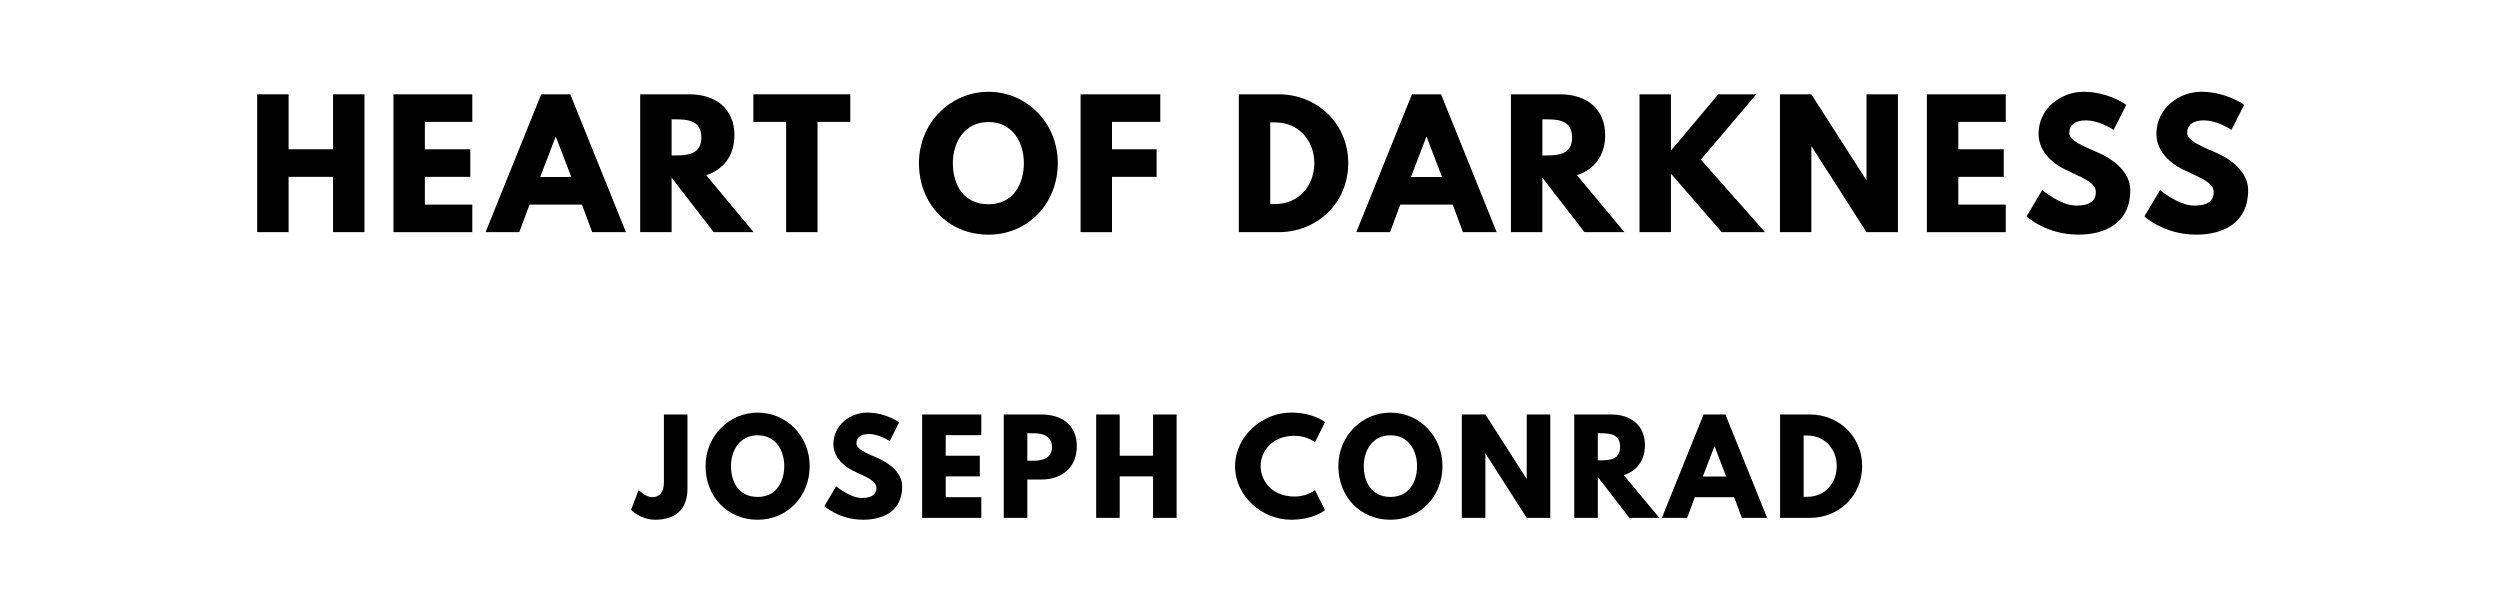
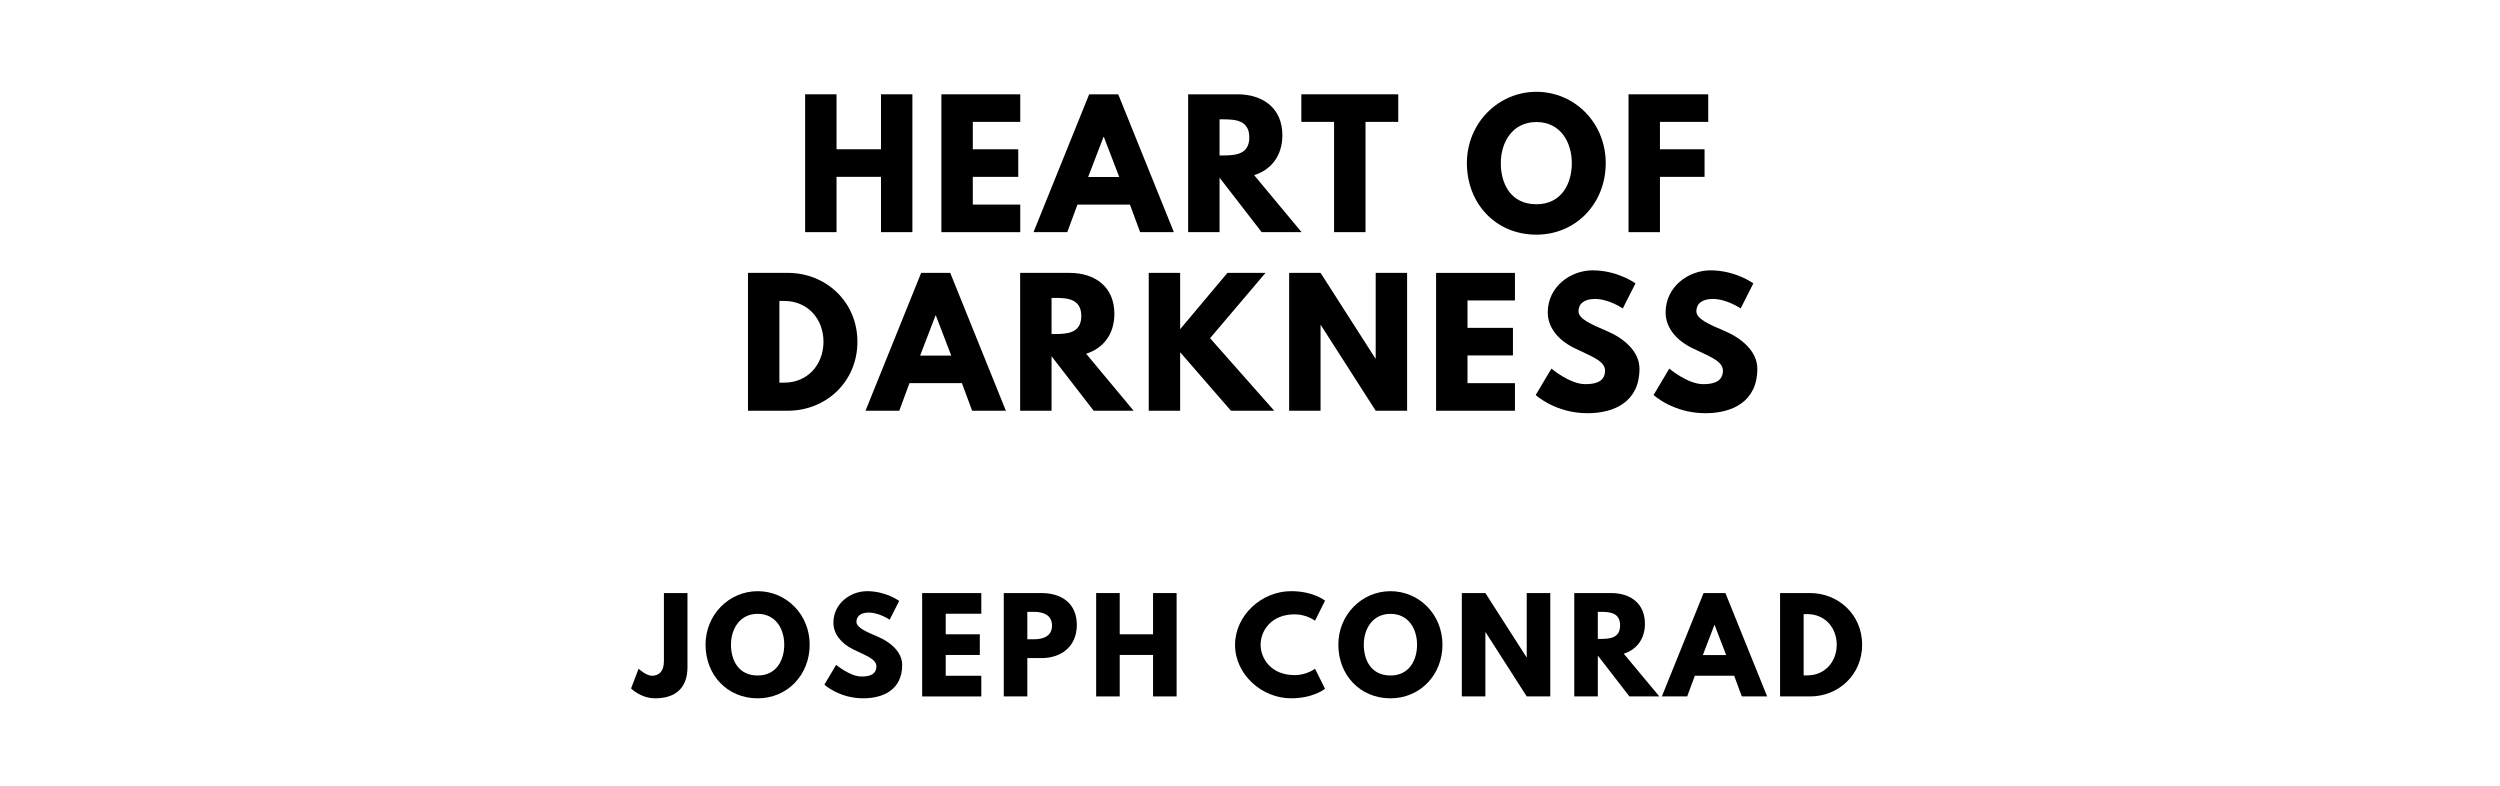
- <svg xmlns="http://www.w3.org/2000/svg" version="1.1" viewBox="0 0 1400 340">
-   <g aria-label="HEART OF DARKNESS">
-     <path d="M161.61,99.03l0.00,30.97l-17.59,0.00l0.00-77.19l17.59,0.00l0.00,30.78l24.89,0.00l0.00-30.78l17.59,0.00l0.00,77.19l-17.59,0.00l0.00-30.97l-24.89,0.00z" />
-     <path d="M264.49,52.81l0.00,15.44l-26.57,0.00l0.00,15.35l25.45,0.00l0.00,15.44l-25.45,0.00l0.00,15.53l26.57,0.00l0.00,15.44l-44.16,0.00l0.00-77.19l44.16,0.00z" />
-     <path d="M319.36,52.81l31.16,77.19l-18.90,0.00l-5.71-15.44l-29.38,0.00l-5.71,15.44l-18.90,0.00l31.16-77.19l16.28,0.00z  M319.92,99.12l-8.61-22.46l-0.19,0.00l-8.61,22.46l17.40,0.00z" />
-     <path d="M358.51,52.81l27.60,0.00c14.32,0.00,25.17,7.77,25.17,22.92c0.00,11.60-6.36,19.37-15.81,22.36l26.57,31.91l-22.36,0.00l-23.58-30.50l0.00,30.50l-17.59,0.00l0.00-77.19z  M376.10,87.05l2.06,0.00c6.64,0.00,14.60-0.47,14.60-10.11s-7.95-10.11-14.60-10.11l-2.06,0.00l0.00,20.21z" />
-     <path d="M421.89,68.25l0.00-15.44l54.27,0.00l0.00,15.44l-18.34,0.00l0.00,61.75l-17.59,0.00l0.00-61.75l-18.34,0.00z" />
-     <path d="M514.61,91.36c0.00-22.55,17.68-39.95,38.92-39.95c21.43,0.00,38.83,17.40,38.83,39.95s-16.65,40.05-38.83,40.05c-22.83,0.00-38.92-17.50-38.92-40.05z  M533.60,91.36c0.00,11.51,5.52,23.02,19.93,23.02c14.04,0.00,19.84-11.51,19.84-23.02s-6.18-23.02-19.84-23.02c-13.57,0.00-19.93,11.51-19.93,23.02z" />
-     <path d="M649.76,52.81l0.00,15.44l-27.04,0.00l0.00,15.35l24.98,0.00l0.00,15.44l-24.98,0.00l0.00,30.97l-17.59,0.00l0.00-77.19l44.63,0.00z" />
-     <path d="M693.73,52.81l22.36,0.00c21.15,0.00,38.92,16.09,38.92,38.55c0.00,22.55-17.68,38.64-38.92,38.64l-22.36,0.00l0.00-77.19z  M711.32,114.28l2.71,0.00c13.01,0.00,21.89-9.92,21.99-22.83c0.00-12.91-8.89-22.92-21.99-22.92l-2.71,0.00l0.00,45.75z" />
-     <path d="M806.98,52.81l31.16,77.19l-18.90,0.00l-5.71-15.44l-29.38,0.00l-5.71,15.44l-18.90,0.00l31.16-77.19l16.28,0.00z  M807.54,99.12l-8.61-22.46l-0.19,0.00l-8.61,22.46l17.40,0.00z" />
-     <path d="M846.13,52.81l27.60,0.00c14.32,0.00,25.17,7.77,25.17,22.92c0.00,11.60-6.36,19.37-15.81,22.36l26.57,31.91l-22.36,0.00l-23.58-30.50l0.00,30.50l-17.59,0.00l0.00-77.19z  M863.73,87.05l2.06,0.00c6.64,0.00,14.60-0.47,14.60-10.11s-7.95-10.11-14.60-10.11l-2.06,0.00l0.00,20.21z" />
-     <path d="M988.40,130.00l-24.23,0.00l-28.44-32.75l0.00,32.75l-17.59,0.00l0.00-77.19l17.59,0.00l0.00,31.53l26.48-31.53l21.33,0.00l-31.06,36.58z" />
-     <path d="M1014.36,82.09l0.00,47.91l-17.59,0.00l0.00-77.19l17.59,0.00l30.69,47.91l0.19,0.00l0.00-47.91l17.59,0.00l0.00,77.19l-17.59,0.00l-30.69-47.91l-0.19,0.00z" />
-     <path d="M1123.22,52.81l0.00,15.44l-26.57,0.00l0.00,15.35l25.45,0.00l0.00,15.44l-25.45,0.00l0.00,15.53l26.57,0.00l0.00,15.44l-44.16,0.00l0.00-77.19l44.16,0.00z" />
-     <path d="M1166.77,51.40c14.04,0.00,23.95,7.30,23.95,7.30l-7.11,14.04s-7.67-5.33-15.63-5.33c-5.99,0.00-9.17,2.71-9.17,6.92c0.00,4.30,7.30,7.39,16.09,11.13c8.61,3.65,18.06,10.95,18.06,21.05c0.00,18.43-14.04,24.89-29.10,24.89c-18.06,0.00-29.01-10.20-29.01-10.20l8.80-14.78s10.29,8.70,18.90,8.70c3.84,0.00,11.13-0.37,11.13-7.58c0.00-5.61-8.23-8.14-17.40-12.73c-9.26-4.58-14.69-11.79-14.69-19.84c0.00-14.41,12.73-23.58,25.17-23.58z" />
-     <path d="M1232.77,51.40c14.04,0.00,23.95,7.30,23.95,7.30l-7.11,14.04s-7.67-5.33-15.63-5.33c-5.99,0.00-9.17,2.71-9.17,6.92c0.00,4.30,7.30,7.39,16.09,11.13c8.61,3.65,18.06,10.95,18.06,21.05c0.00,18.43-14.04,24.89-29.10,24.89c-18.06,0.00-29.01-10.20-29.01-10.20l8.80-14.78s10.29,8.70,18.90,8.70c3.84,0.00,11.13-0.37,11.13-7.58c0.00-5.61-8.23-8.14-17.40-12.73c-9.26-4.58-14.69-11.79-14.69-19.84c0.00-14.41,12.73-23.58,25.17-23.58z" />
+ <svg xmlns="http://www.w3.org/2000/svg" version="1.1" viewBox="0 0 1400 440">
+   <g aria-label="HEART OF">
+     <path d="M468.46,99.03l0.00,30.97l-17.59,0.00l0.00-77.19l17.59,0.00l0.00,30.78l24.89,0.00l0.00-30.78l17.59,0.00l0.00,77.19l-17.59,0.00l0.00-30.97l-24.89,0.00z" />
+     <path d="M571.34,52.81l0.00,15.44l-26.57,0.00l0.00,15.35l25.45,0.00l0.00,15.44l-25.45,0.00l0.00,15.53l26.57,0.00l0.00,15.44l-44.16,0.00l0.00-77.19l44.16,0.00z" />
+     <path d="M626.21,52.81l31.16,77.19l-18.90,0.00l-5.71-15.44l-29.38,0.00l-5.71,15.44l-18.90,0.00l31.16-77.19l16.28,0.00z  M626.77,99.12l-8.61-22.46l-0.19,0.00l-8.61,22.46l17.40,0.00z" />
+     <path d="M665.36,52.81l27.60,0.00c14.32,0.00,25.17,7.77,25.17,22.92c0.00,11.60-6.36,19.37-15.81,22.36l26.57,31.91l-22.36,0.00l-23.58-30.50l0.00,30.50l-17.59,0.00l0.00-77.19z  M682.95,87.05l2.06,0.00c6.64,0.00,14.60-0.47,14.60-10.11s-7.95-10.11-14.60-10.11l-2.06,0.00l0.00,20.21z" />
+     <path d="M728.75,68.25l0.00-15.44l54.27,0.00l0.00,15.44l-18.34,0.00l0.00,61.75l-17.59,0.00l0.00-61.75l-18.34,0.00z" />
+     <path d="M821.46,91.36c0.00-22.55,17.68-39.95,38.92-39.95c21.43,0.00,38.83,17.40,38.83,39.95s-16.65,40.05-38.83,40.05c-22.83,0.00-38.92-17.50-38.92-40.05z  M840.45,91.36c0.00,11.51,5.52,23.02,19.93,23.02c14.04,0.00,19.84-11.51,19.84-23.02s-6.18-23.02-19.84-23.02c-13.57,0.00-19.93,11.51-19.93,23.02z" />
+     <path d="M956.61,52.81l0.00,15.44l-27.04,0.00l0.00,15.35l24.98,0.00l0.00,15.44l-24.98,0.00l0.00,30.97l-17.59,0.00l0.00-77.19l44.63,0.00z" />
+   </g>
+   <g aria-label="DARKNESS">
+     <path d="M418.87,152.81l22.36,0.00c21.15,0.00,38.92,16.09,38.92,38.55c0.00,22.55-17.68,38.64-38.92,38.64l-22.36,0.00l0.00-77.19z  M436.46,214.28l2.71,0.00c13.01,0.00,21.89-9.92,21.99-22.83c0.00-12.91-8.89-22.92-21.99-22.92l-2.71,0.00l0.00,45.75z" />
+     <path d="M532.13,152.81l31.16,77.19l-18.90,0.00l-5.71-15.44l-29.38,0.00l-5.71,15.44l-18.90,0.00l31.16-77.19l16.28,0.00z  M532.69,199.12l-8.61-22.46l-0.19,0.00l-8.61,22.46l17.40,0.00z" />
+     <path d="M571.28,152.81l27.60,0.00c14.32,0.00,25.17,7.77,25.17,22.92c0.00,11.60-6.36,19.37-15.81,22.36l26.57,31.91l-22.36,0.00l-23.58-30.50l0.00,30.50l-17.59,0.00l0.00-77.19z  M588.87,187.05l2.06,0.00c6.64,0.00,14.60-0.47,14.60-10.11s-7.95-10.11-14.60-10.11l-2.06,0.00l0.00,20.21z" />
+     <path d="M713.55,230.00l-24.23,0.00l-28.44-32.75l0.00,32.75l-17.59,0.00l0.00-77.19l17.59,0.00l0.00,31.53l26.48-31.53l21.33,0.00l-31.06,36.58z" />
+     <path d="M739.51,182.09l0.00,47.91l-17.59,0.00l0.00-77.19l17.59,0.00l30.69,47.91l0.19,0.00l0.00-47.91l17.59,0.00l0.00,77.19l-17.59,0.00l-30.69-47.91l-0.19,0.00z" />
+     <path d="M848.37,152.81l0.00,15.44l-26.57,0.00l0.00,15.35l25.45,0.00l0.00,15.44l-25.45,0.00l0.00,15.53l26.57,0.00l0.00,15.44l-44.16,0.00l0.00-77.19l44.16,0.00z" />
+     <path d="M891.92,151.40c14.04,0.00,23.95,7.30,23.95,7.30l-7.11,14.04s-7.67-5.33-15.63-5.33c-5.99,0.00-9.17,2.71-9.17,6.92c0.00,4.30,7.30,7.39,16.09,11.13c8.61,3.65,18.06,10.95,18.06,21.05c0.00,18.43-14.04,24.89-29.10,24.89c-18.06,0.00-29.01-10.20-29.01-10.20l8.80-14.78s10.29,8.70,18.90,8.70c3.84,0.00,11.13-0.37,11.13-7.58c0.00-5.61-8.23-8.14-17.40-12.73c-9.26-4.58-14.69-11.79-14.69-19.84c0.00-14.41,12.73-23.58,25.17-23.58z" />
+     <path d="M957.92,151.40c14.04,0.00,23.95,7.30,23.95,7.30l-7.11,14.04s-7.67-5.33-15.63-5.33c-5.99,0.00-9.17,2.71-9.17,6.92c0.00,4.30,7.30,7.39,16.09,11.13c8.61,3.65,18.06,10.95,18.06,21.05c0.00,18.43-14.04,24.89-29.10,24.89c-18.06,0.00-29.01-10.20-29.01-10.20l8.80-14.78s10.29,8.70,18.90,8.70c3.84,0.00,11.13-0.37,11.13-7.58c0.00-5.61-8.23-8.14-17.40-12.73c-9.26-4.58-14.69-11.79-14.69-19.84c0.00-14.41,12.73-23.58,25.17-23.58z" />
  </g>
  <g aria-label="JOSEPH CONRAD">
-     <path d="M384.98,232.11l0.00,41.54c0.00,11.37-6.46,17.40-18.04,17.40c-8.28,0.00-13.54-5.54-13.54-5.54l4.21-11.02s4.14,3.93,7.51,3.93c3.79,0.00,6.67-2.32,6.67-8.14l0.00-38.18l13.19,0.00z" />
-     <path d="M395.11,261.02c0.00-16.91,13.26-29.96,29.19-29.96c16.07,0.00,29.12,13.05,29.12,29.96s-12.49,30.04-29.12,30.04c-17.12,0.00-29.19-13.12-29.19-30.04z  M409.35,261.02c0.00,8.63,4.14,17.26,14.95,17.26c10.53,0.00,14.88-8.63,14.88-17.26s-4.63-17.26-14.88-17.26c-10.18,0.00-14.95,8.63-14.95,17.26z" />
-     <path d="M485.58,231.05c10.53,0.00,17.96,5.47,17.96,5.47l-5.33,10.53s-5.75-4.00-11.72-4.00c-4.49,0.00-6.88,2.04-6.88,5.19c0.00,3.23,5.47,5.54,12.07,8.35c6.46,2.74,13.54,8.21,13.54,15.79c0.00,13.82-10.53,18.67-21.82,18.67c-13.54,0.00-21.75-7.65-21.75-7.65l6.60-11.09s7.72,6.53,14.18,6.53c2.88,0.00,8.35-0.28,8.35-5.68c0.00-4.21-6.18-6.11-13.05-9.54c-6.95-3.44-11.02-8.84-11.02-14.88c0.00-10.81,9.54-17.68,18.88-17.68z" />
-     <path d="M549.53,232.11l0.00,11.58l-19.93,0.00l0.00,11.51l19.09,0.00l0.00,11.58l-19.09,0.00l0.00,11.65l19.93,0.00l0.00,11.58l-33.12,0.00l0.00-57.89l33.12,0.00z" />
-     <path d="M562.11,232.11l21.12,0.00c11.30,0.00,19.79,5.82,19.79,17.82c0.00,11.93-8.49,18.60-19.79,18.60l-7.93,0.00l0.00,21.47l-13.19,0.00l0.00-57.89z  M575.30,258.00l3.72,0.00c5.19,0.00,10.11-1.75,10.11-7.65c0.00-5.96-4.91-7.72-10.11-7.72l-3.72,0.00l0.00,15.37z" />
-     <path d="M627.04,266.77l0.00,23.23l-13.19,0.00l0.00-57.89l13.19,0.00l0.00,23.09l18.67,0.00l0.00-23.09l13.19,0.00l0.00,57.89l-13.19,0.00l0.00-23.23l-18.67,0.00z" />
-     <path d="M725.04,278.07c6.74,0.00,11.37-3.58,11.37-3.58l5.61,11.23s-6.46,5.33-19.02,5.33c-16.35,0.00-31.37-13.33-31.37-29.89c0.00-16.63,14.95-30.11,31.37-30.11c12.56,0.00,19.02,5.33,19.02,5.33l-5.61,11.23s-4.63-3.58-11.37-3.58c-13.26,0.00-19.09,9.26-19.09,16.98c0.00,7.79,5.82,17.05,19.09,17.05z" />
-     <path d="M749.47,261.02c0.00-16.91,13.26-29.96,29.19-29.96c16.07,0.00,29.12,13.05,29.12,29.96s-12.49,30.04-29.12,30.04c-17.12,0.00-29.19-13.12-29.19-30.04z  M763.72,261.02c0.00,8.63,4.14,17.26,14.95,17.26c10.53,0.00,14.88-8.63,14.88-17.26s-4.63-17.26-14.88-17.26c-10.18,0.00-14.95,8.63-14.95,17.26z" />
-     <path d="M831.81,254.07l0.00,35.93l-13.19,0.00l0.00-57.89l13.19,0.00l23.02,35.93l0.14,0.00l0.00-35.93l13.19,0.00l0.00,57.89l-13.19,0.00l-23.02-35.93l-0.14,0.00z" />
-     <path d="M881.58,232.11l20.70,0.00c10.74,0.00,18.88,5.82,18.88,17.19c0.00,8.70-4.77,14.53-11.86,16.77l19.93,23.93l-16.77,0.00l-17.68-22.88l0.00,22.88l-13.19,0.00l0.00-57.89z  M894.77,257.79l1.54,0.00c4.98,0.00,10.95-0.35,10.95-7.58s-5.96-7.58-10.95-7.58l-1.54,0.00l0.00,15.16z" />
-     <path d="M966.23,232.11l23.37,57.89l-14.18,0.00l-4.28-11.58l-22.04,0.00l-4.28,11.58l-14.18,0.00l23.37-57.89l12.21,0.00z  M966.65,266.84l-6.46-16.84l-0.14,0.00l-6.46,16.84l13.05,0.00z" />
-     <path d="M996.84,232.11l16.77,0.00c15.86,0.00,29.19,12.07,29.19,28.91c0.00,16.91-13.26,28.98-29.19,28.98l-16.77,0.00l0.00-57.89z  M1010.04,278.21l2.04,0.00c9.75,0.00,16.42-7.44,16.49-17.12c0.00-9.68-6.67-17.19-16.49-17.19l-2.04,0.00l0.00,34.32z" />
+     <path d="M384.98,332.11l0.00,41.54c0.00,11.37-6.46,17.40-18.04,17.40c-8.28,0.00-13.54-5.54-13.54-5.54l4.21-11.02s4.14,3.93,7.51,3.93c3.79,0.00,6.67-2.32,6.67-8.14l0.00-38.18l13.19,0.00z" />
+     <path d="M395.11,361.02c0.00-16.91,13.26-29.96,29.19-29.96c16.07,0.00,29.12,13.05,29.12,29.96s-12.49,30.04-29.12,30.04c-17.12,0.00-29.19-13.12-29.19-30.04z  M409.35,361.02c0.00,8.63,4.14,17.26,14.95,17.26c10.53,0.00,14.88-8.63,14.88-17.26s-4.63-17.26-14.88-17.26c-10.18,0.00-14.95,8.63-14.95,17.26z" />
+     <path d="M485.58,331.05c10.53,0.00,17.96,5.47,17.96,5.47l-5.33,10.53s-5.75-4.00-11.72-4.00c-4.49,0.00-6.88,2.04-6.88,5.19c0.00,3.23,5.47,5.54,12.07,8.35c6.46,2.74,13.54,8.21,13.54,15.79c0.00,13.82-10.53,18.67-21.82,18.67c-13.54,0.00-21.75-7.65-21.75-7.65l6.60-11.09s7.72,6.53,14.18,6.53c2.88,0.00,8.35-0.28,8.35-5.68c0.00-4.21-6.18-6.11-13.05-9.54c-6.95-3.44-11.02-8.84-11.02-14.88c0.00-10.81,9.54-17.68,18.88-17.68z" />
+     <path d="M549.53,332.11l0.00,11.58l-19.93,0.00l0.00,11.51l19.09,0.00l0.00,11.58l-19.09,0.00l0.00,11.65l19.93,0.00l0.00,11.58l-33.12,0.00l0.00-57.89l33.12,0.00z" />
+     <path d="M562.11,332.11l21.12,0.00c11.30,0.00,19.79,5.82,19.79,17.82c0.00,11.93-8.49,18.60-19.79,18.60l-7.93,0.00l0.00,21.47l-13.19,0.00l0.00-57.89z  M575.30,358.00l3.72,0.00c5.19,0.00,10.11-1.75,10.11-7.65c0.00-5.96-4.91-7.72-10.11-7.72l-3.72,0.00l0.00,15.37z" />
+     <path d="M627.04,366.77l0.00,23.23l-13.19,0.00l0.00-57.89l13.19,0.00l0.00,23.09l18.67,0.00l0.00-23.09l13.19,0.00l0.00,57.89l-13.19,0.00l0.00-23.23l-18.67,0.00z" />
+     <path d="M725.04,378.07c6.74,0.00,11.37-3.58,11.37-3.58l5.61,11.23s-6.46,5.33-19.02,5.33c-16.35,0.00-31.37-13.33-31.37-29.89c0.00-16.63,14.95-30.11,31.37-30.11c12.56,0.00,19.02,5.33,19.02,5.33l-5.61,11.23s-4.63-3.58-11.37-3.58c-13.26,0.00-19.09,9.26-19.09,16.98c0.00,7.79,5.82,17.05,19.09,17.05z" />
+     <path d="M749.47,361.02c0.00-16.91,13.26-29.96,29.19-29.96c16.07,0.00,29.12,13.05,29.12,29.96s-12.49,30.04-29.12,30.04c-17.12,0.00-29.19-13.12-29.19-30.04z  M763.72,361.02c0.00,8.63,4.14,17.26,14.95,17.26c10.53,0.00,14.88-8.63,14.88-17.26s-4.63-17.26-14.88-17.26c-10.18,0.00-14.95,8.63-14.95,17.26z" />
+     <path d="M831.81,354.07l0.00,35.93l-13.19,0.00l0.00-57.89l13.19,0.00l23.02,35.93l0.14,0.00l0.00-35.93l13.19,0.00l0.00,57.89l-13.19,0.00l-23.02-35.93l-0.14,0.00z" />
+     <path d="M881.58,332.11l20.70,0.00c10.74,0.00,18.88,5.82,18.88,17.19c0.00,8.70-4.77,14.53-11.86,16.77l19.93,23.93l-16.77,0.00l-17.68-22.88l0.00,22.88l-13.19,0.00l0.00-57.89z  M894.77,357.79l1.54,0.00c4.98,0.00,10.95-0.35,10.95-7.58s-5.96-7.58-10.95-7.58l-1.54,0.00l0.00,15.16z" />
+     <path d="M966.23,332.11l23.37,57.89l-14.18,0.00l-4.28-11.58l-22.04,0.00l-4.28,11.58l-14.18,0.00l23.37-57.89l12.21,0.00z  M966.65,366.84l-6.46-16.84l-0.14,0.00l-6.46,16.84l13.05,0.00z" />
+     <path d="M996.84,332.11l16.77,0.00c15.86,0.00,29.19,12.07,29.19,28.91c0.00,16.91-13.26,28.98-29.19,28.98l-16.77,0.00l0.00-57.89z  M1010.04,378.21l2.04,0.00c9.75,0.00,16.42-7.44,16.49-17.12c0.00-9.68-6.67-17.19-16.49-17.19l-2.04,0.00l0.00,34.32z" />
  </g>
</svg>
